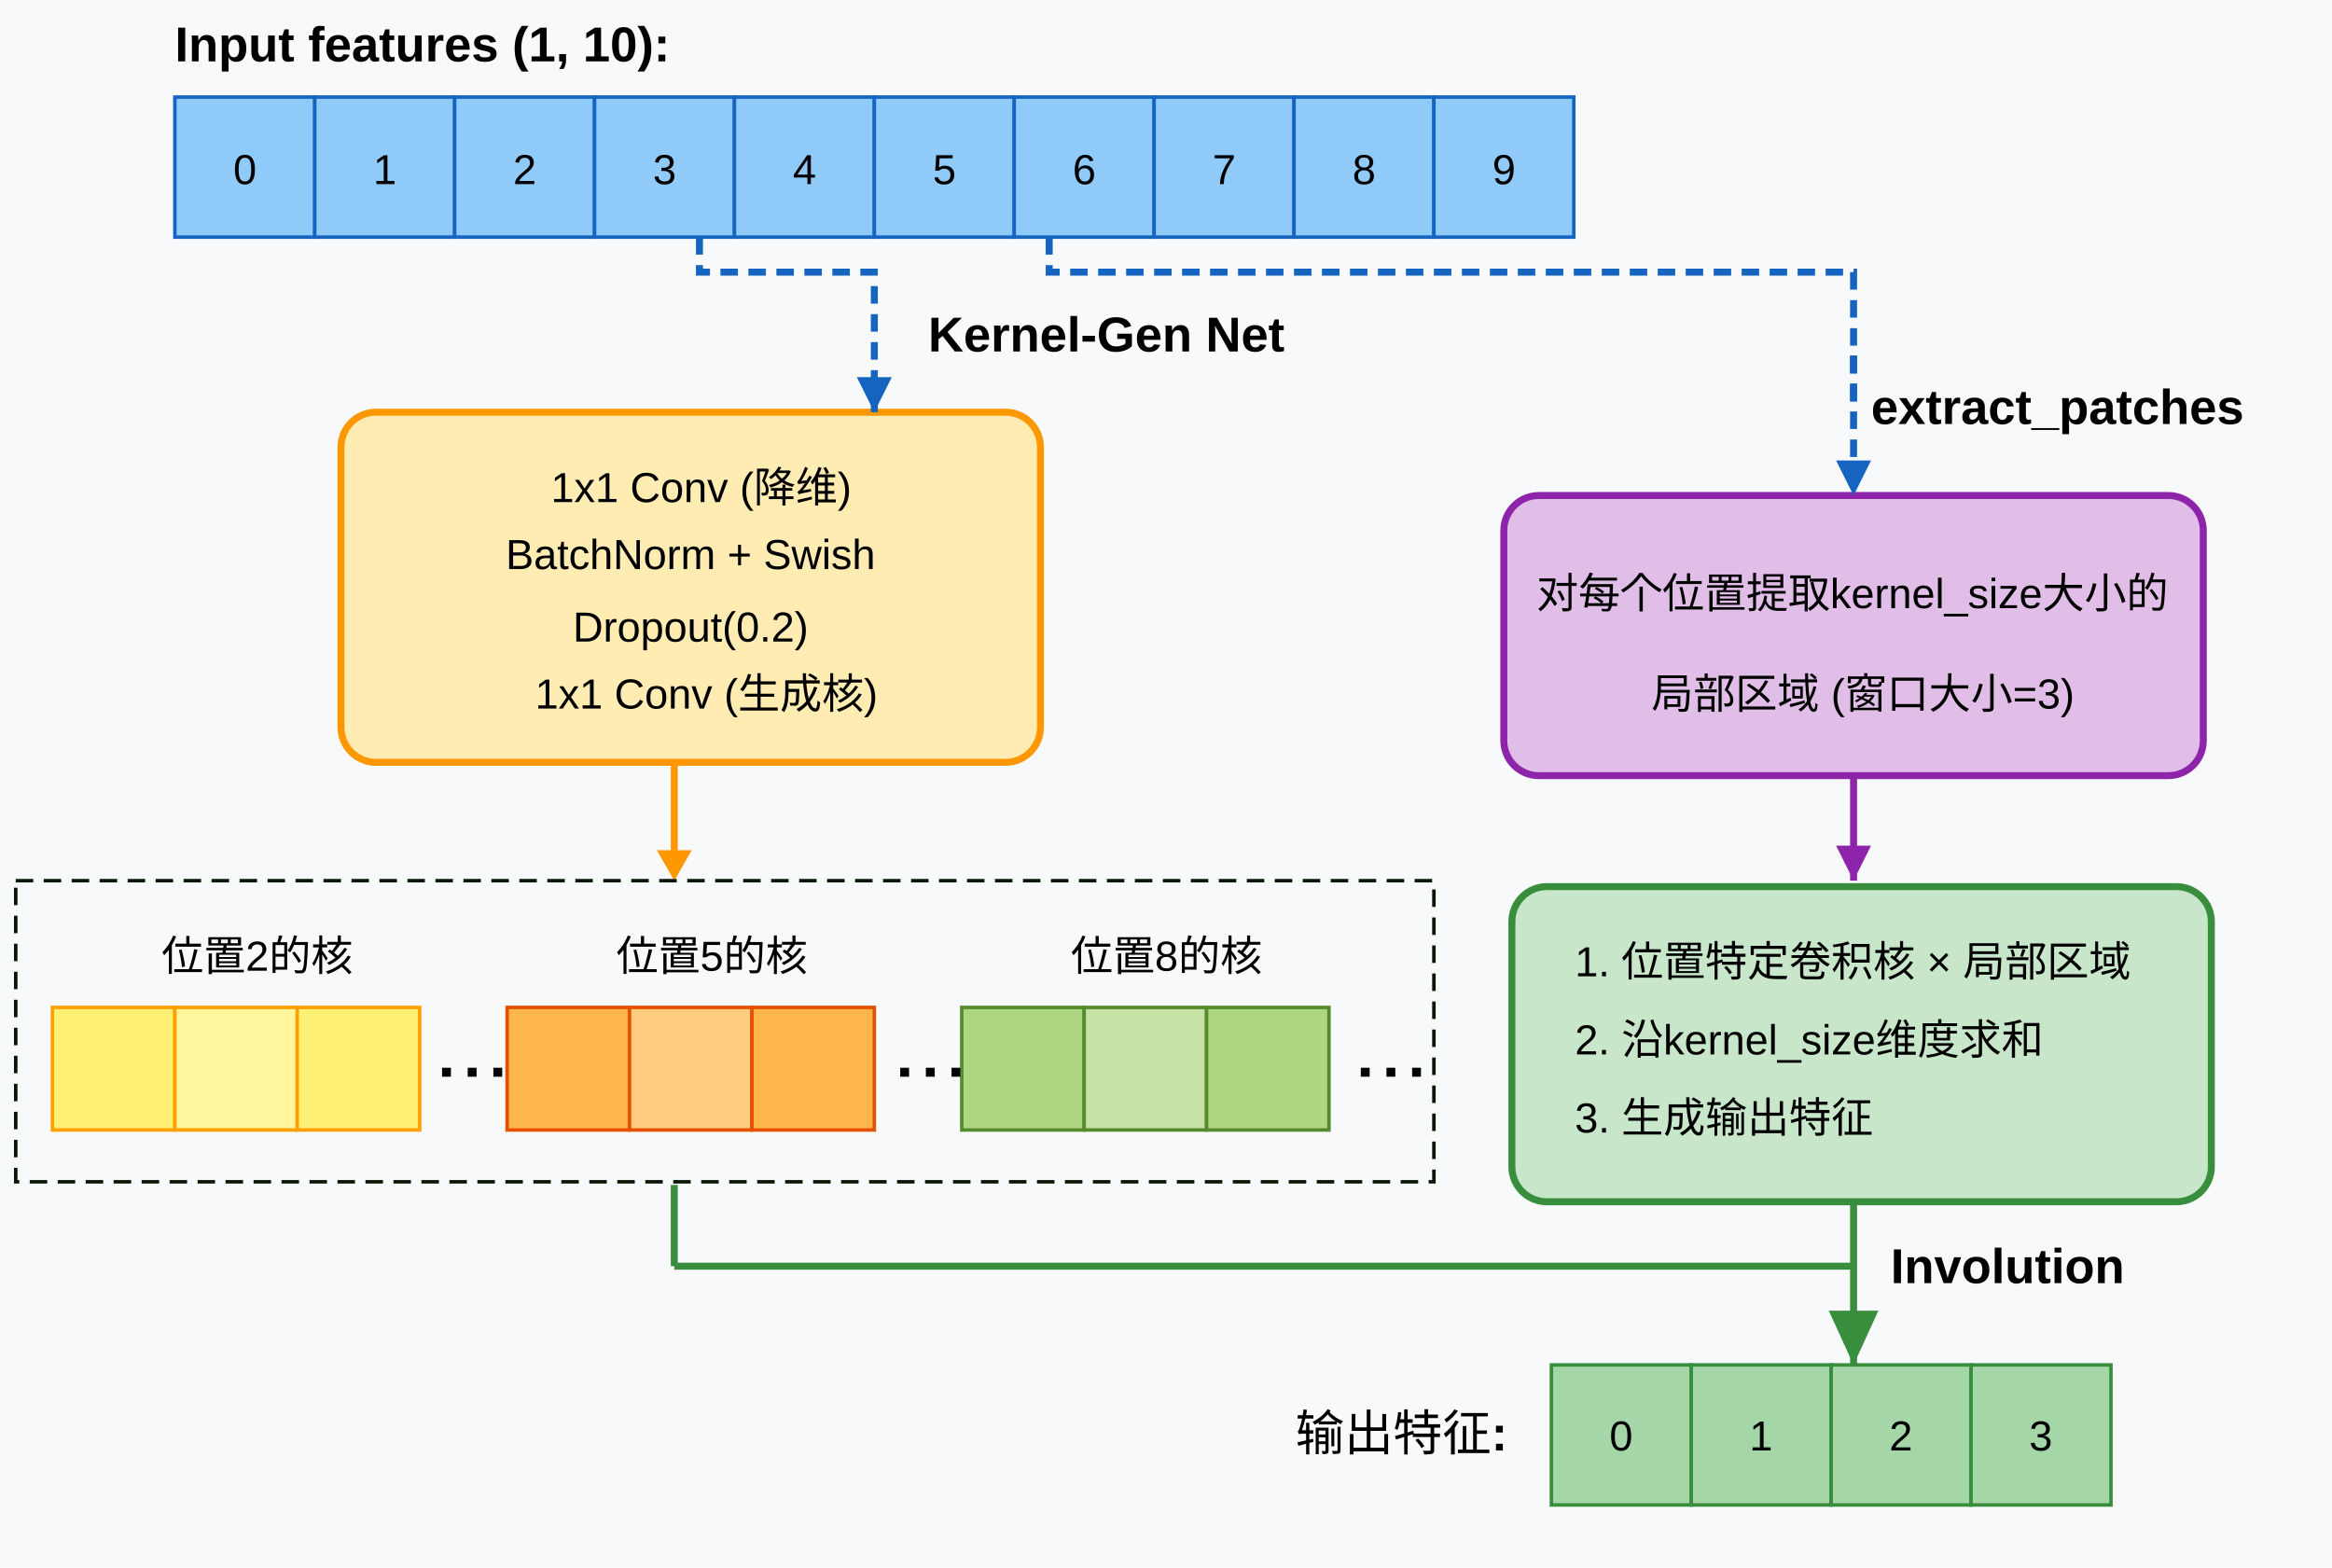
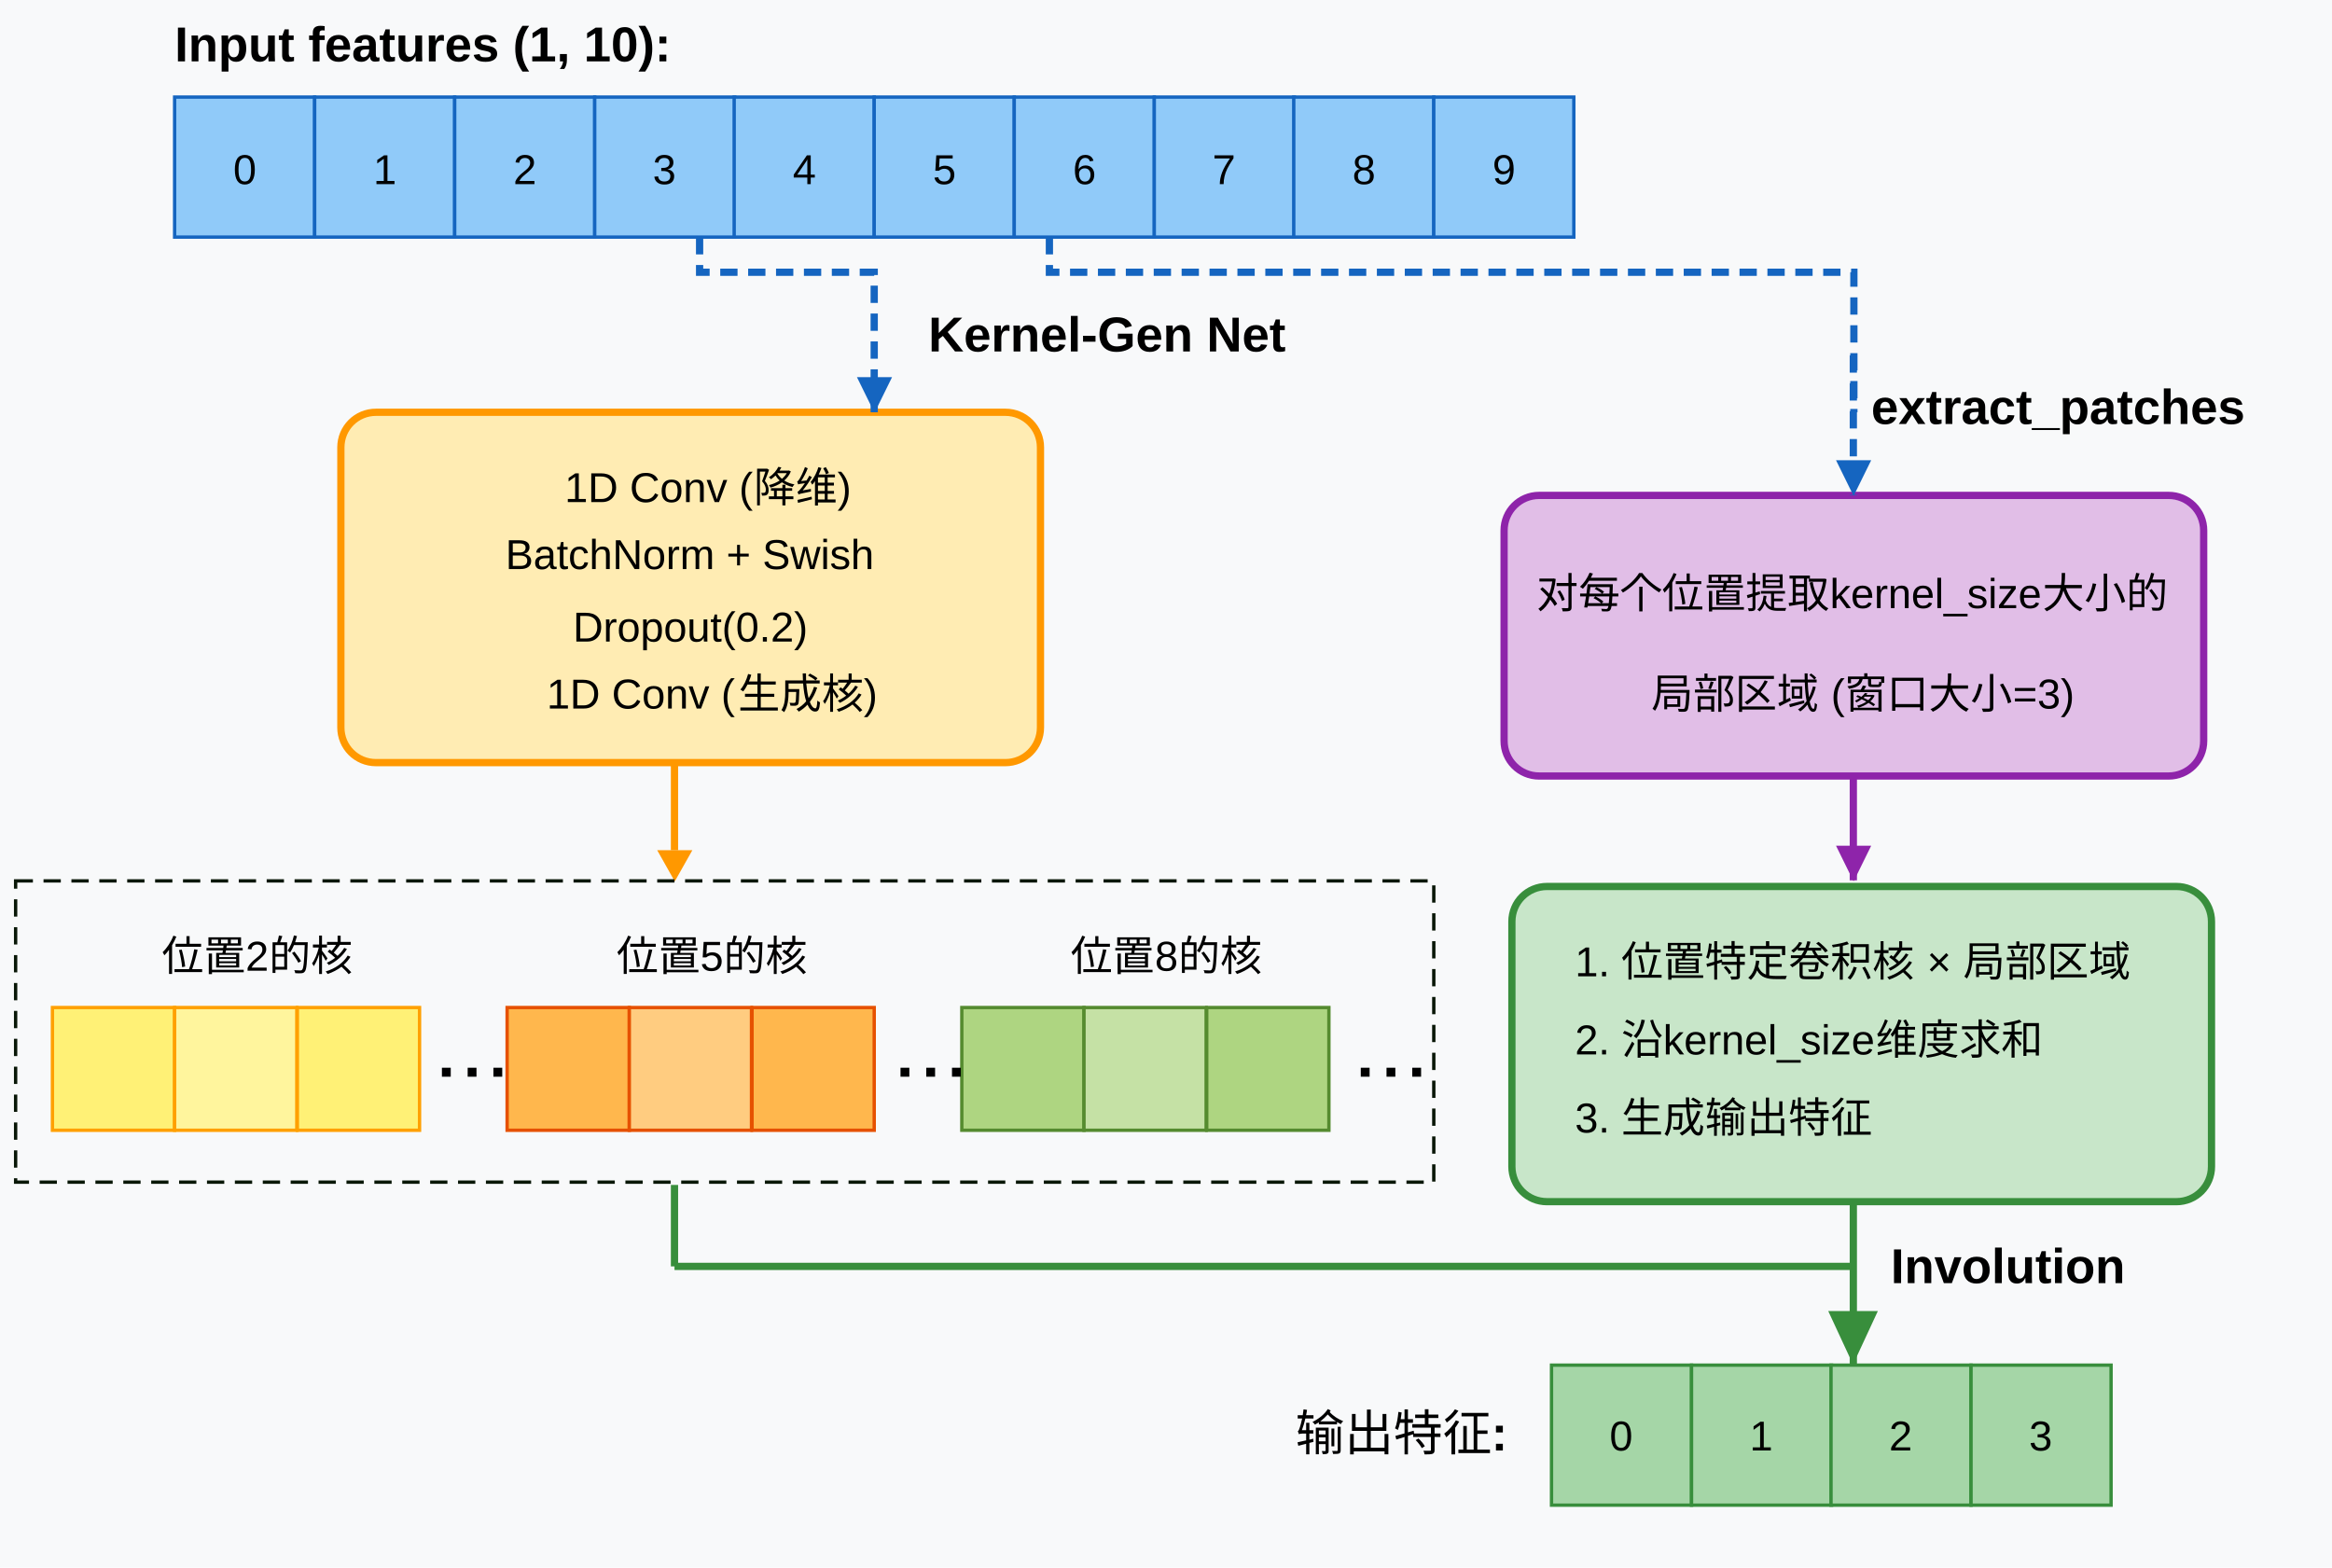
- <svg xmlns="http://www.w3.org/2000/svg" width="418" height="281" xml:space="preserve" overflow="hidden">
+ <svg xmlns="http://www.w3.org/2000/svg" id="_图层_1" data-name="图层_1" version="1.1" viewBox="0 0 418 281">
  <defs>
-     <clipPath id="clip0">
-       <rect x="0" y="0" width="418" height="281" />
+     <style>
+       .st0, .st1, .st2, .st3, .st4, .st5 {
+         fill: none;
+       }
+ 
+       .st6, .st7, .st8, .st9, .st10 {
+         isolation: isolate;
+       }
+ 
+       .st6, .st9 {
+         font-size: 7.5px;
+       }
+ 
+       .st6, .st10 {
+         font-family: AdobeSongStd-Light-GBpc-EUC-H, 'Adobe Song Std';
+         font-weight: 300;
+       }
+ 
+       .st11 {
+         fill: #1565c0;
+       }
+ 
+       .st12 {
+         fill: #8e24aa;
+       }
+ 
+       .st13 {
+         fill: #c8e6c9;
+       }
+ 
+       .st13, .st14, .st1, .st2, .st15, .st4, .st5 {
+         stroke-width: 1.3px;
+       }
+ 
+       .st13, .st16, .st1 {
+         stroke: #388e3c;
+       }
+ 
+       .st14 {
+         fill: #e1bee7;
+       }
+ 
+       .st14, .st4 {
+         stroke: #8e24aa;
+       }
+ 
+       .st16 {
+         fill: #a5d6a7;
+       }
+ 
+       .st16, .st3, .st17, .st18, .st19, .st20, .st21, .st22, .st23 {
+         stroke-width: .6px;
+       }
+ 
+       .st24 {
+         fill: #388e3c;
+       }
+ 
+       .st2, .st3 {
+         stroke-dasharray: 3.1 1.9;
+       }
+ 
+       .st2, .st18 {
+         stroke: #1565c0;
+       }
+ 
+       .st3 {
+         stroke: #091707;
+       }
+ 
+       .st17 {
+         fill: #fff176;
+       }
+ 
+       .st17, .st19 {
+         stroke: #ffa000;
+       }
+ 
+       .st18 {
+         fill: #90caf9;
+       }
+ 
+       .st19 {
+         fill: #fff59d;
+       }
+ 
+       .st15 {
+         fill: #ffecb3;
+       }
+ 
+       .st15, .st5 {
+         stroke: #ff9800;
+       }
+ 
+       .st7 {
+         font-family: Arial-BoldMT, Arial;
+         font-weight: 700;
+       }
+ 
+       .st7, .st10 {
+         font-size: 8.8px;
+       }
+ 
+       .st25 {
+         fill: #ff9800;
+       }
+ 
+       .st26 {
+         clip-path: url(#clippath-1);
+       }
+ 
+       .st20 {
+         fill: #ffb74d;
+       }
+ 
+       .st20, .st21 {
+         stroke: #e65100;
+       }
+ 
+       .st27 {
+         fill: #f8f9fa;
+       }
+ 
+       .st8 {
+         font-size: 15.1px;
+       }
+ 
+       .st8, .st9 {
+         font-family: ArialMT, Arial;
+       }
+ 
+       .st21 {
+         fill: #ffcc80;
+       }
+ 
+       .st22 {
+         fill: #c5e1a5;
+       }
+ 
+       .st22, .st23 {
+         stroke: #558b2f;
+       }
+ 
+       .st23 {
+         fill: #aed581;
+       }
+ 
+       .st28 {
+         clip-path: url(#clippath);
+       }
+     </style>
+     <clipPath id="clippath">
+       <rect class="st0" width="418" height="281" />
    </clipPath>
-     <clipPath id="clip1">
-       <rect x="0" y="0" width="418" height="281" />
+     <clipPath id="clippath-1">
+       <rect class="st0" width="418" height="281" />
    </clipPath>
  </defs>
-   <g clip-path="url(#clip0)">
-     <g clip-path="url(#clip1)">
-       <path d="M0 0 501.5 0 501.5 313.437 0 313.437Z" fill="#F8F9FA" fill-rule="nonzero" fill-opacity="1" transform="matrix(1 0 0 1.0012 0 -32.8122)" />
-       <text fill="#000000" fill-opacity="1" font-family="Arial,Arial_MSFontService,sans-serif" font-style="normal" font-variant="normal" font-weight="700" font-stretch="normal" font-size="14" text-anchor="start" direction="ltr" writing-mode="lr-tb" unicode-bidi="normal" text-decoration="none" transform="matrix(0.626875 0 0 0.627624 31.3437 11)">Input features (1, 10):</text>
-       <path d="M31.344 50.15 56.419 50.15 56.419 75.225 31.344 75.225Z" stroke="#1565C0" stroke-width="0.627" stroke-linecap="butt" stroke-linejoin="miter" stroke-miterlimit="4" stroke-opacity="1" fill="#90CAF9" fill-rule="nonzero" fill-opacity="1" transform="matrix(1 0 0 1.0012 0 -32.8122)" />
-       <path d="M56.419 50.15 81.494 50.15 81.494 75.225 56.419 75.225Z" stroke="#1565C0" stroke-width="0.627" stroke-linecap="butt" stroke-linejoin="miter" stroke-miterlimit="4" stroke-opacity="1" fill="#90CAF9" fill-rule="nonzero" fill-opacity="1" transform="matrix(1 0 0 1.0012 0 -32.8122)" />
-       <path d="M81.494 50.15 106.569 50.15 106.569 75.225 81.494 75.225Z" stroke="#1565C0" stroke-width="0.627" stroke-linecap="butt" stroke-linejoin="miter" stroke-miterlimit="4" stroke-opacity="1" fill="#90CAF9" fill-rule="nonzero" fill-opacity="1" transform="matrix(1 0 0 1.0012 0 -32.8122)" />
-       <path d="M106.569 50.15 131.644 50.15 131.644 75.225 106.569 75.225Z" stroke="#1565C0" stroke-width="0.627" stroke-linecap="butt" stroke-linejoin="miter" stroke-miterlimit="4" stroke-opacity="1" fill="#90CAF9" fill-rule="nonzero" fill-opacity="1" transform="matrix(1 0 0 1.0012 0 -32.8122)" />
-       <path d="M131.644 50.15 156.719 50.15 156.719 75.225 131.644 75.225Z" stroke="#1565C0" stroke-width="0.627" stroke-linecap="butt" stroke-linejoin="miter" stroke-miterlimit="4" stroke-opacity="1" fill="#90CAF9" fill-rule="nonzero" fill-opacity="1" transform="matrix(1 0 0 1.0012 0 -32.8122)" />
-       <path d="M156.719 50.15 181.794 50.15 181.794 75.225 156.719 75.225Z" stroke="#1565C0" stroke-width="0.627" stroke-linecap="butt" stroke-linejoin="miter" stroke-miterlimit="4" stroke-opacity="1" fill="#90CAF9" fill-rule="nonzero" fill-opacity="1" transform="matrix(1 0 0 1.0012 0 -32.8122)" />
-       <path d="M181.794 50.15 206.869 50.15 206.869 75.225 181.794 75.225Z" stroke="#1565C0" stroke-width="0.627" stroke-linecap="butt" stroke-linejoin="miter" stroke-miterlimit="4" stroke-opacity="1" fill="#90CAF9" fill-rule="nonzero" fill-opacity="1" transform="matrix(1 0 0 1.0012 0 -32.8122)" />
-       <path d="M206.869 50.15 231.944 50.15 231.944 75.225 206.869 75.225Z" stroke="#1565C0" stroke-width="0.627" stroke-linecap="butt" stroke-linejoin="miter" stroke-miterlimit="4" stroke-opacity="1" fill="#90CAF9" fill-rule="nonzero" fill-opacity="1" transform="matrix(1 0 0 1.0012 0 -32.8122)" />
-       <path d="M231.944 50.15 257.019 50.15 257.019 75.225 231.944 75.225Z" stroke="#1565C0" stroke-width="0.627" stroke-linecap="butt" stroke-linejoin="miter" stroke-miterlimit="4" stroke-opacity="1" fill="#90CAF9" fill-rule="nonzero" fill-opacity="1" transform="matrix(1 0 0 1.0012 0 -32.8122)" />
-       <path d="M257.019 50.15 282.094 50.15 282.094 75.225 257.019 75.225Z" stroke="#1565C0" stroke-width="0.627" stroke-linecap="butt" stroke-linejoin="miter" stroke-miterlimit="4" stroke-opacity="1" fill="#90CAF9" fill-rule="nonzero" fill-opacity="1" transform="matrix(1 0 0 1.0012 0 -32.8122)" />
-       <text fill="#000000" fill-opacity="1" font-family="Arial,Arial_MSFontService,sans-serif" font-style="normal" font-variant="normal" font-weight="400" font-stretch="normal" font-size="12" text-anchor="start" direction="ltr" writing-mode="lr-tb" unicode-bidi="normal" text-decoration="none" transform="matrix(0.626875 0 0 0.627624 41.8125 33)">0</text>
-       <text fill="#000000" fill-opacity="1" font-family="Arial,Arial_MSFontService,sans-serif" font-style="normal" font-variant="normal" font-weight="400" font-stretch="normal" font-size="12" text-anchor="start" direction="ltr" writing-mode="lr-tb" unicode-bidi="normal" text-decoration="none" transform="matrix(0.626875 0 0 0.627624 66.8875 33)">1</text>
-       <text fill="#000000" fill-opacity="1" font-family="Arial,Arial_MSFontService,sans-serif" font-style="normal" font-variant="normal" font-weight="400" font-stretch="normal" font-size="12" text-anchor="start" direction="ltr" writing-mode="lr-tb" unicode-bidi="normal" text-decoration="none" transform="matrix(0.626875 0 0 0.627624 91.9625 33)">2</text>
-       <text fill="#000000" fill-opacity="1" font-family="Arial,Arial_MSFontService,sans-serif" font-style="normal" font-variant="normal" font-weight="400" font-stretch="normal" font-size="12" text-anchor="start" direction="ltr" writing-mode="lr-tb" unicode-bidi="normal" text-decoration="none" transform="matrix(0.626875 0 0 0.627624 117.037 33)">3</text>
-       <text fill="#000000" fill-opacity="1" font-family="Arial,Arial_MSFontService,sans-serif" font-style="normal" font-variant="normal" font-weight="400" font-stretch="normal" font-size="12" text-anchor="start" direction="ltr" writing-mode="lr-tb" unicode-bidi="normal" text-decoration="none" transform="matrix(0.626875 0 0 0.627624 142.112 33)">4</text>
-       <text fill="#000000" fill-opacity="1" font-family="Arial,Arial_MSFontService,sans-serif" font-style="normal" font-variant="normal" font-weight="400" font-stretch="normal" font-size="12" text-anchor="start" direction="ltr" writing-mode="lr-tb" unicode-bidi="normal" text-decoration="none" transform="matrix(0.626875 0 0 0.627624 167.187 33)">5</text>
-       <text fill="#000000" fill-opacity="1" font-family="Arial,Arial_MSFontService,sans-serif" font-style="normal" font-variant="normal" font-weight="400" font-stretch="normal" font-size="12" text-anchor="start" direction="ltr" writing-mode="lr-tb" unicode-bidi="normal" text-decoration="none" transform="matrix(0.626875 0 0 0.627624 192.262 33)">6</text>
-       <text fill="#000000" fill-opacity="1" font-family="Arial,Arial_MSFontService,sans-serif" font-style="normal" font-variant="normal" font-weight="400" font-stretch="normal" font-size="12" text-anchor="start" direction="ltr" writing-mode="lr-tb" unicode-bidi="normal" text-decoration="none" transform="matrix(0.626875 0 0 0.627624 217.337 33)">7</text>
-       <text fill="#000000" fill-opacity="1" font-family="Arial,Arial_MSFontService,sans-serif" font-style="normal" font-variant="normal" font-weight="400" font-stretch="normal" font-size="12" text-anchor="start" direction="ltr" writing-mode="lr-tb" unicode-bidi="normal" text-decoration="none" transform="matrix(0.626875 0 0 0.627624 242.412 33)">8</text>
-       <text fill="#000000" fill-opacity="1" font-family="Arial,Arial_MSFontService,sans-serif" font-style="normal" font-variant="normal" font-weight="400" font-stretch="normal" font-size="12" text-anchor="start" direction="ltr" writing-mode="lr-tb" unicode-bidi="normal" text-decoration="none" transform="matrix(0.626875 0 0 0.627624 267.487 33)">9</text>
-       <text fill="#000000" fill-opacity="1" font-family="Arial,Arial_MSFontService,sans-serif" font-style="normal" font-variant="normal" font-weight="700" font-stretch="normal" font-size="14" text-anchor="start" direction="ltr" writing-mode="lr-tb" unicode-bidi="normal" text-decoration="none" transform="matrix(0.626875 0 0 0.627624 166.373 63)">Kernel-Gen Net</text>
-       <path d="M180.226 106.569C183.689 106.569 186.495 109.375 186.495 112.837L186.495 162.987C186.495 166.45 183.689 169.256 180.226 169.256L67.389 169.256C63.927 169.256 61.12 166.45 61.12 162.987L61.12 112.837C61.12 109.375 63.927 106.569 67.389 106.569Z" stroke="#FF9800" stroke-width="1.254" stroke-linecap="butt" stroke-linejoin="miter" stroke-miterlimit="4" stroke-opacity="1" fill="#FFECB3" fill-rule="nonzero" fill-opacity="1" transform="matrix(1 0 0 1.0012 0 -32.8122)" />
-       <text fill="#000000" fill-opacity="1" font-family="Arial,Arial_MSFontService,sans-serif" font-style="normal" font-variant="normal" font-weight="400" font-stretch="normal" font-size="12" text-anchor="start" direction="ltr" writing-mode="lr-tb" unicode-bidi="normal" text-decoration="none" transform="matrix(0.626875 0 0 0.627624 98.7327 90)">1x1 Conv (</text>
-       <text fill="#000000" fill-opacity="1" font-family="Microsoft YaHei,Microsoft YaHei_MSFontService,sans-serif" font-style="normal" font-variant="normal" font-weight="400" font-stretch="normal" font-size="12" text-anchor="start" direction="ltr" writing-mode="lr-tb" unicode-bidi="normal" text-decoration="none" transform="matrix(0.626875 0 0 0.627624 135.091 90)">降维</text>
-       <text fill="#000000" fill-opacity="1" font-family="Arial,Arial_MSFontService,sans-serif" font-style="normal" font-variant="normal" font-weight="400" font-stretch="normal" font-size="12" text-anchor="start" direction="ltr" writing-mode="lr-tb" unicode-bidi="normal" text-decoration="none" transform="matrix(0.626875 0 0 0.627624 150.136 90)">)</text>
-       <text fill="#000000" fill-opacity="1" font-family="Arial,Arial_MSFontService,sans-serif" font-style="normal" font-variant="normal" font-weight="400" font-stretch="normal" font-size="12" text-anchor="start" direction="ltr" writing-mode="lr-tb" unicode-bidi="normal" text-decoration="none" transform="matrix(0.626875 0 0 0.627624 90.6461 102)">BatchNorm + Swish</text>
-       <text fill="#000000" fill-opacity="1" font-family="Arial,Arial_MSFontService,sans-serif" font-style="normal" font-variant="normal" font-weight="400" font-stretch="normal" font-size="12" text-anchor="start" direction="ltr" writing-mode="lr-tb" unicode-bidi="normal" text-decoration="none" transform="matrix(0.626875 0 0 0.627624 102.682 115)">Dropout(0.2)</text>
-       <text fill="#000000" fill-opacity="1" font-family="Arial,Arial_MSFontService,sans-serif" font-style="normal" font-variant="normal" font-weight="400" font-stretch="normal" font-size="12" text-anchor="start" direction="ltr" writing-mode="lr-tb" unicode-bidi="normal" text-decoration="none" transform="matrix(0.626875 0 0 0.627624 95.9118 127)">1x1 Conv (</text>
-       <text fill="#000000" fill-opacity="1" font-family="Microsoft YaHei,Microsoft YaHei_MSFontService,sans-serif" font-style="normal" font-variant="normal" font-weight="400" font-stretch="normal" font-size="12" text-anchor="start" direction="ltr" writing-mode="lr-tb" unicode-bidi="normal" text-decoration="none" transform="matrix(0.626875 0 0 0.627624 132.271 127)">生成核</text>
-       <text fill="#000000" fill-opacity="1" font-family="Arial,Arial_MSFontService,sans-serif" font-style="normal" font-variant="normal" font-weight="400" font-stretch="normal" font-size="12" text-anchor="start" direction="ltr" writing-mode="lr-tb" unicode-bidi="normal" text-decoration="none" transform="matrix(0.626875 0 0 0.627624 154.838 127)">)</text>
-       <path d="M156.719 106.569 153.584 100.3 159.853 100.3 156.719 106.569Z" fill="#1565C0" fill-rule="nonzero" fill-opacity="1" transform="matrix(1 0 0 1.0012 0 -32.8122)" />
-       <path d="M120.861 169.256 120.861 185.053" stroke="#FF9800" stroke-width="1.254" stroke-linecap="butt" stroke-linejoin="miter" stroke-miterlimit="4" stroke-opacity="1" fill="none" fill-rule="nonzero" transform="matrix(1 0 0 1.0012 0 -32.8122)" />
-       <path d="M120.861 190.445 117.727 184.991 123.996 184.991 120.861 190.445Z" fill="#FF9800" fill-rule="nonzero" fill-opacity="1" transform="matrix(1 0 0 1.0012 0 -32.8122)" />
-       <path d="M9.403 213.137 31.344 213.137 31.344 235.078 9.403 235.078Z" stroke="#FFA000" stroke-width="0.627" stroke-linecap="butt" stroke-linejoin="miter" stroke-miterlimit="4" stroke-opacity="1" fill="#FFF176" fill-rule="nonzero" fill-opacity="1" transform="matrix(1 0 0 1.0012 0 -32.8122)" />
-       <path d="M31.344 213.137 53.284 213.137 53.284 235.078 31.344 235.078Z" stroke="#FFA000" stroke-width="0.627" stroke-linecap="butt" stroke-linejoin="miter" stroke-miterlimit="4" stroke-opacity="1" fill="#FFF59D" fill-rule="nonzero" fill-opacity="1" transform="matrix(1 0 0 1.0012 0 -32.8122)" />
-       <path d="M53.284 213.137 75.225 213.137 75.225 235.078 53.284 235.078Z" stroke="#FFA000" stroke-width="0.627" stroke-linecap="butt" stroke-linejoin="miter" stroke-miterlimit="4" stroke-opacity="1" fill="#FFF176" fill-rule="nonzero" fill-opacity="1" transform="matrix(1 0 0 1.0012 0 -32.8122)" />
-       <text fill="#000000" fill-opacity="1" font-family="Microsoft YaHei,Microsoft YaHei_MSFontService,sans-serif" font-style="normal" font-variant="normal" font-weight="400" font-stretch="normal" font-size="12" text-anchor="start" direction="ltr" writing-mode="lr-tb" unicode-bidi="normal" text-decoration="none" transform="matrix(0.626875 0 0 0.627624 28.9616 174)">位置</text>
-       <text fill="#000000" fill-opacity="1" font-family="Arial,Arial_MSFontService,sans-serif" font-style="normal" font-variant="normal" font-weight="400" font-stretch="normal" font-size="12" text-anchor="start" direction="ltr" writing-mode="lr-tb" unicode-bidi="normal" text-decoration="none" transform="matrix(0.626875 0 0 0.627624 44.0066 174)">2</text>
-       <text fill="#000000" fill-opacity="1" font-family="Microsoft YaHei,Microsoft YaHei_MSFontService,sans-serif" font-style="normal" font-variant="normal" font-weight="400" font-stretch="normal" font-size="12" text-anchor="start" direction="ltr" writing-mode="lr-tb" unicode-bidi="normal" text-decoration="none" transform="matrix(0.626875 0 0 0.627624 48.2067 174)">的核</text>
-       <path d="M90.897 213.137 112.837 213.137 112.837 235.078 90.897 235.078Z" stroke="#E65100" stroke-width="0.627" stroke-linecap="butt" stroke-linejoin="miter" stroke-miterlimit="4" stroke-opacity="1" fill="#FFB74D" fill-rule="nonzero" fill-opacity="1" transform="matrix(1 0 0 1.0012 0 -32.8122)" />
-       <path d="M112.837 213.137 134.778 213.137 134.778 235.078 112.837 235.078Z" stroke="#E65100" stroke-width="0.627" stroke-linecap="butt" stroke-linejoin="miter" stroke-miterlimit="4" stroke-opacity="1" fill="#FFCC80" fill-rule="nonzero" fill-opacity="1" transform="matrix(1 0 0 1.0012 0 -32.8122)" />
-       <path d="M134.778 213.137 156.719 213.137 156.719 235.078 134.778 235.078Z" stroke="#E65100" stroke-width="0.627" stroke-linecap="butt" stroke-linejoin="miter" stroke-miterlimit="4" stroke-opacity="1" fill="#FFB74D" fill-rule="nonzero" fill-opacity="1" transform="matrix(1 0 0 1.0012 0 -32.8122)" />
-       <text fill="#000000" fill-opacity="1" font-family="Microsoft YaHei,Microsoft YaHei_MSFontService,sans-serif" font-style="normal" font-variant="normal" font-weight="400" font-stretch="normal" font-size="12" text-anchor="start" direction="ltr" writing-mode="lr-tb" unicode-bidi="normal" text-decoration="none" transform="matrix(0.626875 0 0 0.627624 110.455 174)">位置</text>
-       <text fill="#000000" fill-opacity="1" font-family="Arial,Arial_MSFontService,sans-serif" font-style="normal" font-variant="normal" font-weight="400" font-stretch="normal" font-size="12" text-anchor="start" direction="ltr" writing-mode="lr-tb" unicode-bidi="normal" text-decoration="none" transform="matrix(0.626875 0 0 0.627624 125.5 174)">5</text>
-       <text fill="#000000" fill-opacity="1" font-family="Microsoft YaHei,Microsoft YaHei_MSFontService,sans-serif" font-style="normal" font-variant="normal" font-weight="400" font-stretch="normal" font-size="12" text-anchor="start" direction="ltr" writing-mode="lr-tb" unicode-bidi="normal" text-decoration="none" transform="matrix(0.626875 0 0 0.627624 129.7 174)">的核</text>
-       <path d="M172.391 213.137 194.331 213.137 194.331 235.078 172.391 235.078Z" stroke="#558B2F" stroke-width="0.627" stroke-linecap="butt" stroke-linejoin="miter" stroke-miterlimit="4" stroke-opacity="1" fill="#AED581" fill-rule="nonzero" fill-opacity="1" transform="matrix(1 0 0 1.0012 0 -32.8122)" />
-       <path d="M194.331 213.137 216.272 213.137 216.272 235.078 194.331 235.078Z" stroke="#558B2F" stroke-width="0.627" stroke-linecap="butt" stroke-linejoin="miter" stroke-miterlimit="4" stroke-opacity="1" fill="#C5E1A5" fill-rule="nonzero" fill-opacity="1" transform="matrix(1 0 0 1.0012 0 -32.8122)" />
-       <path d="M216.272 213.137 238.212 213.137 238.212 235.078 216.272 235.078Z" stroke="#558B2F" stroke-width="0.627" stroke-linecap="butt" stroke-linejoin="miter" stroke-miterlimit="4" stroke-opacity="1" fill="#AED581" fill-rule="nonzero" fill-opacity="1" transform="matrix(1 0 0 1.0012 0 -32.8122)" />
-       <text fill="#000000" fill-opacity="1" font-family="Microsoft YaHei,Microsoft YaHei_MSFontService,sans-serif" font-style="normal" font-variant="normal" font-weight="400" font-stretch="normal" font-size="12" text-anchor="start" direction="ltr" writing-mode="lr-tb" unicode-bidi="normal" text-decoration="none" transform="matrix(0.626875 0 0 0.627624 191.949 174)">位置</text>
-       <text fill="#000000" fill-opacity="1" font-family="Arial,Arial_MSFontService,sans-serif" font-style="normal" font-variant="normal" font-weight="400" font-stretch="normal" font-size="12" text-anchor="start" direction="ltr" writing-mode="lr-tb" unicode-bidi="normal" text-decoration="none" transform="matrix(0.626875 0 0 0.627624 206.994 174)">8</text>
-       <text fill="#000000" fill-opacity="1" font-family="Microsoft YaHei,Microsoft YaHei_MSFontService,sans-serif" font-style="normal" font-variant="normal" font-weight="400" font-stretch="normal" font-size="12" text-anchor="start" direction="ltr" writing-mode="lr-tb" unicode-bidi="normal" text-decoration="none" transform="matrix(0.626875 0 0 0.627624 211.194 174)">的核</text>
-       <text fill="#000000" fill-opacity="1" font-family="Arial,Arial_MSFontService,sans-serif" font-style="normal" font-variant="normal" font-weight="700" font-stretch="normal" font-size="14" text-anchor="start" direction="ltr" writing-mode="lr-tb" unicode-bidi="normal" text-decoration="none" transform="matrix(0.626875 0 0 0.627624 335.378 76)">extract_patches</text>
-       <path d="M388.662 121.488C392.124 121.488 394.931 124.295 394.931 127.757L394.931 165.37C394.931 168.832 392.124 171.638 388.662 171.638L275.825 171.638C272.363 171.638 269.556 168.832 269.556 165.37L269.556 127.757C269.556 124.295 272.363 121.488 275.825 121.488Z" stroke="#8E24AA" stroke-width="1.254" stroke-linecap="butt" stroke-linejoin="miter" stroke-miterlimit="4" stroke-opacity="1" fill="#E1BEE7" fill-rule="nonzero" fill-opacity="1" transform="matrix(1 0 0 1.0012 0 -32.8122)" />
-       <text fill="#000000" fill-opacity="1" font-family="Microsoft YaHei,Microsoft YaHei_MSFontService,sans-serif" font-style="normal" font-variant="normal" font-weight="400" font-stretch="normal" font-size="12" text-anchor="start" direction="ltr" writing-mode="lr-tb" unicode-bidi="normal" text-decoration="none" transform="matrix(0.626875 0 0 0.627624 275.386 109)">对每个位置提取</text>
-       <text fill="#000000" fill-opacity="1" font-family="Arial,Arial_MSFontService,sans-serif" font-style="normal" font-variant="normal" font-weight="400" font-stretch="normal" font-size="12" text-anchor="start" direction="ltr" writing-mode="lr-tb" unicode-bidi="normal" text-decoration="none" transform="matrix(0.626875 0 0 0.627624 328.043 109)">kernel_size</text>
-       <text fill="#000000" fill-opacity="1" font-family="Microsoft YaHei,Microsoft YaHei_MSFontService,sans-serif" font-style="normal" font-variant="normal" font-weight="400" font-stretch="normal" font-size="12" text-anchor="start" direction="ltr" writing-mode="lr-tb" unicode-bidi="normal" text-decoration="none" transform="matrix(0.626875 0 0 0.627624 366.095 109)">大小的</text>
-       <text fill="#000000" fill-opacity="1" font-family="Microsoft YaHei,Microsoft YaHei_MSFontService,sans-serif" font-style="normal" font-variant="normal" font-weight="400" font-stretch="normal" font-size="12" text-anchor="start" direction="ltr" writing-mode="lr-tb" unicode-bidi="normal" text-decoration="none" transform="matrix(0.626875 0 0 0.627624 296.01 127)">局部区域</text>
-       <text fill="#000000" fill-opacity="1" font-family="Arial,Arial_MSFontService,sans-serif" font-style="normal" font-variant="normal" font-weight="400" font-stretch="normal" font-size="12" text-anchor="start" direction="ltr" writing-mode="lr-tb" unicode-bidi="normal" text-decoration="none" transform="matrix(0.626875 0 0 0.627624 326.1 127)"> (</text>
-       <text fill="#000000" fill-opacity="1" font-family="Microsoft YaHei,Microsoft YaHei_MSFontService,sans-serif" font-style="normal" font-variant="normal" font-weight="400" font-stretch="normal" font-size="12" text-anchor="start" direction="ltr" writing-mode="lr-tb" unicode-bidi="normal" text-decoration="none" transform="matrix(0.626875 0 0 0.627624 330.676 127)">窗口大小</text>
-       <text fill="#000000" fill-opacity="1" font-family="Arial,Arial_MSFontService,sans-serif" font-style="normal" font-variant="normal" font-weight="400" font-stretch="normal" font-size="12" text-anchor="start" direction="ltr" writing-mode="lr-tb" unicode-bidi="normal" text-decoration="none" transform="matrix(0.626875 0 0 0.627624 360.766 127)">=3)</text>
-       <path d="M332.244 96.413 332.244 121.488" stroke="#1565C0" stroke-width="1.254" stroke-linecap="butt" stroke-linejoin="miter" stroke-miterlimit="4" stroke-dasharray="3.134 1.881" stroke-opacity="1" fill="none" fill-rule="nonzero" transform="matrix(1 0 0 1.0012 0 -32.8122)" />
-       <path d="M332.244 121.488 329.109 115.22 335.378 115.22 332.244 121.488Z" fill="#1565C0" fill-rule="nonzero" fill-opacity="1" transform="matrix(1 0 0 1.0012 0 -32.8122)" />
-       <path d="M332.244 171.638 332.244 190.445" stroke="#8E24AA" stroke-width="1.254" stroke-linecap="butt" stroke-linejoin="miter" stroke-miterlimit="4" stroke-opacity="1" fill="none" fill-rule="nonzero" transform="matrix(1 0 0 1.0012 0 -32.8122)" />
-       <path d="M332.244 190.445 329.109 184.176 335.378 184.176 332.244 190.445Z" fill="#8E24AA" fill-rule="nonzero" fill-opacity="1" transform="matrix(1 0 0 1.0012 0 -32.8122)" />
-       <text fill="#000000" fill-opacity="1" font-family="Arial,Arial_MSFontService,sans-serif" font-style="normal" font-variant="normal" font-weight="700" font-stretch="normal" font-size="14" text-anchor="start" direction="ltr" writing-mode="lr-tb" unicode-bidi="normal" text-decoration="none" transform="matrix(0.626875 0 0 0.627624 338.888 230)">Involution</text>
-       <path d="M390.104 191.51C393.566 191.51 396.373 194.317 396.373 197.779L396.373 241.66C396.373 245.122 393.566 247.929 390.104 247.929L277.267 247.929C273.805 247.929 270.998 245.122 270.998 241.66L270.998 197.779C270.998 194.317 273.805 191.51 277.267 191.51Z" stroke="#388E3C" stroke-width="1.254" stroke-linecap="butt" stroke-linejoin="miter" stroke-miterlimit="4" stroke-opacity="1" fill="#C8E6C9" fill-rule="nonzero" fill-opacity="1" transform="matrix(1 0 0 1.0012 0 -32.8122)" />
-       <text fill="#000000" fill-opacity="1" font-family="Arial,Arial_MSFontService,sans-serif" font-style="normal" font-variant="normal" font-weight="400" font-stretch="normal" font-size="12" text-anchor="start" direction="ltr" writing-mode="lr-tb" unicode-bidi="normal" text-decoration="none" transform="matrix(0.626875 0 0 0.627624 282.282 175)">1. </text>
-       <text fill="#000000" fill-opacity="1" font-family="Microsoft YaHei,Microsoft YaHei_MSFontService,sans-serif" font-style="normal" font-variant="normal" font-weight="400" font-stretch="normal" font-size="12" text-anchor="start" direction="ltr" writing-mode="lr-tb" unicode-bidi="normal" text-decoration="none" transform="matrix(0.626875 0 0 0.627624 290.619 175)">位置特定卷积核</text>
-       <text fill="#000000" fill-opacity="1" font-family="Arial,Arial_MSFontService,sans-serif" font-style="normal" font-variant="normal" font-weight="400" font-stretch="normal" font-size="12" text-anchor="start" direction="ltr" writing-mode="lr-tb" unicode-bidi="normal" text-decoration="none" transform="matrix(0.626875 0 0 0.627624 343.277 175)"> × </text>
-       <text fill="#000000" fill-opacity="1" font-family="Microsoft YaHei,Microsoft YaHei_MSFontService,sans-serif" font-style="normal" font-variant="normal" font-weight="400" font-stretch="normal" font-size="12" text-anchor="start" direction="ltr" writing-mode="lr-tb" unicode-bidi="normal" text-decoration="none" transform="matrix(0.626875 0 0 0.627624 351.865 175)">局部区域</text>
-       <text fill="#000000" fill-opacity="1" font-family="Arial,Arial_MSFontService,sans-serif" font-style="normal" font-variant="normal" font-weight="400" font-stretch="normal" font-size="12" text-anchor="start" direction="ltr" writing-mode="lr-tb" unicode-bidi="normal" text-decoration="none" transform="matrix(0.626875 0 0 0.627624 282.282 189)">2. </text>
-       <text fill="#000000" fill-opacity="1" font-family="Microsoft YaHei,Microsoft YaHei_MSFontService,sans-serif" font-style="normal" font-variant="normal" font-weight="400" font-stretch="normal" font-size="12" text-anchor="start" direction="ltr" writing-mode="lr-tb" unicode-bidi="normal" text-decoration="none" transform="matrix(0.626875 0 0 0.627624 290.619 189)">沿</text>
-       <text fill="#000000" fill-opacity="1" font-family="Arial,Arial_MSFontService,sans-serif" font-style="normal" font-variant="normal" font-weight="400" font-stretch="normal" font-size="12" text-anchor="start" direction="ltr" writing-mode="lr-tb" unicode-bidi="normal" text-decoration="none" transform="matrix(0.626875 0 0 0.627624 298.142 189)">kernel_size</text>
-       <text fill="#000000" fill-opacity="1" font-family="Microsoft YaHei,Microsoft YaHei_MSFontService,sans-serif" font-style="normal" font-variant="normal" font-weight="400" font-stretch="normal" font-size="12" text-anchor="start" direction="ltr" writing-mode="lr-tb" unicode-bidi="normal" text-decoration="none" transform="matrix(0.626875 0 0 0.627624 336.193 189)">维度求和</text>
-       <text fill="#000000" fill-opacity="1" font-family="Arial,Arial_MSFontService,sans-serif" font-style="normal" font-variant="normal" font-weight="400" font-stretch="normal" font-size="12" text-anchor="start" direction="ltr" writing-mode="lr-tb" unicode-bidi="normal" text-decoration="none" transform="matrix(0.626875 0 0 0.627624 282.282 203)">3. </text>
-       <text fill="#000000" fill-opacity="1" font-family="Microsoft YaHei,Microsoft YaHei_MSFontService,sans-serif" font-style="normal" font-variant="normal" font-weight="400" font-stretch="normal" font-size="12" text-anchor="start" direction="ltr" writing-mode="lr-tb" unicode-bidi="normal" text-decoration="none" transform="matrix(0.626875 0 0 0.627624 290.619 203)">生成输出特征</text>
-       <path d="M332.244 248.054 332.244 277.141" stroke="#388E3C" stroke-width="1.254" stroke-linecap="butt" stroke-linejoin="miter" stroke-miterlimit="4" stroke-opacity="1" fill="none" fill-rule="nonzero" transform="matrix(1 0 0 1.0012 0 -32.8122)" />
-       <path d="M332.244 277.141 327.793 267.425 336.694 267.425 332.244 277.141Z" fill="#388E3C" fill-rule="nonzero" fill-opacity="1" transform="matrix(1 0 0 1.0012 0 -32.8122)" />
-       <path d="M120.861 244.92 120.861 259.463" stroke="#388E3C" stroke-width="1.254" stroke-linecap="butt" stroke-linejoin="miter" stroke-miterlimit="4" stroke-opacity="1" fill="none" fill-rule="nonzero" transform="matrix(1 0 0 1.0012 0 -32.8122)" />
-       <path d="M120.861 259.463 332.244 259.463" stroke="#388E3C" stroke-width="1.254" stroke-linecap="butt" stroke-linejoin="miter" stroke-miterlimit="4" stroke-opacity="1" fill="none" fill-rule="nonzero" transform="matrix(1 0 0 1.0012 0 -32.8122)" />
-       <text fill="#000000" fill-opacity="1" font-family="Microsoft YaHei,Microsoft YaHei_MSFontService,sans-serif" font-style="normal" font-variant="normal" font-weight="400" font-stretch="normal" font-size="14" text-anchor="start" direction="ltr" writing-mode="lr-tb" unicode-bidi="normal" text-decoration="none" transform="matrix(0.626875 0 0 0.627624 232.194 260)">输出特征</text>
-       <text fill="#000000" fill-opacity="1" font-family="Arial,Arial_MSFontService,sans-serif" font-style="normal" font-variant="normal" font-weight="700" font-stretch="normal" font-size="14" text-anchor="start" direction="ltr" writing-mode="lr-tb" unicode-bidi="normal" text-decoration="none" transform="matrix(0.626875 0 0 0.627624 267.299 260)">:</text>
-       <path d="M278.082 277.141 303.157 277.141 303.157 302.216 278.082 302.216Z" stroke="#388E3C" stroke-width="0.627" stroke-linecap="butt" stroke-linejoin="miter" stroke-miterlimit="4" stroke-opacity="1" fill="#A5D6A7" fill-rule="nonzero" fill-opacity="1" transform="matrix(1 0 0 1.0012 0 -32.8122)" />
-       <path d="M303.157 277.141 328.232 277.141 328.232 302.216 303.157 302.216Z" stroke="#388E3C" stroke-width="0.627" stroke-linecap="butt" stroke-linejoin="miter" stroke-miterlimit="4" stroke-opacity="1" fill="#A5D6A7" fill-rule="nonzero" fill-opacity="1" transform="matrix(1 0 0 1.0012 0 -32.8122)" />
-       <path d="M328.232 277.141 353.307 277.141 353.307 302.216 328.232 302.216Z" stroke="#388E3C" stroke-width="0.627" stroke-linecap="butt" stroke-linejoin="miter" stroke-miterlimit="4" stroke-opacity="1" fill="#A5D6A7" fill-rule="nonzero" fill-opacity="1" transform="matrix(1 0 0 1.0012 0 -32.8122)" />
-       <path d="M353.307 277.141 378.382 277.141 378.382 302.216 353.307 302.216Z" stroke="#388E3C" stroke-width="0.627" stroke-linecap="butt" stroke-linejoin="miter" stroke-miterlimit="4" stroke-opacity="1" fill="#A5D6A7" fill-rule="nonzero" fill-opacity="1" transform="matrix(1 0 0 1.0012 0 -32.8122)" />
-       <text fill="#000000" fill-opacity="1" font-family="Arial,Arial_MSFontService,sans-serif" font-style="normal" font-variant="normal" font-weight="400" font-stretch="normal" font-size="12" text-anchor="start" direction="ltr" writing-mode="lr-tb" unicode-bidi="normal" text-decoration="none" transform="matrix(0.626875 0 0 0.627624 288.488 260)">0</text>
-       <text fill="#000000" fill-opacity="1" font-family="Arial,Arial_MSFontService,sans-serif" font-style="normal" font-variant="normal" font-weight="400" font-stretch="normal" font-size="12" text-anchor="start" direction="ltr" writing-mode="lr-tb" unicode-bidi="normal" text-decoration="none" transform="matrix(0.626875 0 0 0.627624 313.563 260)">1</text>
-       <text fill="#000000" fill-opacity="1" font-family="Arial,Arial_MSFontService,sans-serif" font-style="normal" font-variant="normal" font-weight="400" font-stretch="normal" font-size="12" text-anchor="start" direction="ltr" writing-mode="lr-tb" unicode-bidi="normal" text-decoration="none" transform="matrix(0.626875 0 0 0.627624 338.638 260)">2</text>
-       <text fill="#000000" fill-opacity="1" font-family="Arial,Arial_MSFontService,sans-serif" font-style="normal" font-variant="normal" font-weight="400" font-stretch="normal" font-size="12" text-anchor="start" direction="ltr" writing-mode="lr-tb" unicode-bidi="normal" text-decoration="none" transform="matrix(0.626875 0 0 0.627624 363.713 260)">3</text>
-       <path d="M125.375 75.225 125.375 81.494 156.719 81.494 156.719 106.569" stroke="#1565C0" stroke-width="1.254" stroke-linecap="butt" stroke-linejoin="miter" stroke-miterlimit="4" stroke-dasharray="3.134 1.881" stroke-opacity="1" fill="none" fill-rule="nonzero" transform="matrix(1 0 0 1.0012 0 -32.8122)" />
-       <path d="M188.062 75.225 188.062 81.494 332.244 81.494 332.244 106.569" stroke="#1565C0" stroke-width="1.254" stroke-linecap="butt" stroke-linejoin="miter" stroke-miterlimit="4" stroke-dasharray="3.134 1.881" stroke-opacity="1" fill="none" fill-rule="nonzero" transform="matrix(1 0 0 1.0012 0 -32.8122)" />
-       <path d="M2.821 190.445 257.019 190.445 257.019 244.356 2.821 244.356Z" stroke="#091707" stroke-width="0.627" stroke-linecap="butt" stroke-linejoin="miter" stroke-miterlimit="4" stroke-dasharray="3.134 1.881" stroke-opacity="1" fill="none" fill-rule="nonzero" transform="matrix(1 0 0 1.0012 0 -32.8122)" />
-       <text fill="#000000" fill-opacity="1" font-family="Arial,Arial_MSFontService,sans-serif" font-style="normal" font-variant="normal" font-weight="400" font-stretch="normal" font-size="24" text-anchor="start" direction="ltr" writing-mode="lr-tb" unicode-bidi="normal" text-decoration="none" transform="matrix(0.689562 0 0 0.627624 77.7325 193)">...</text>
-       <text fill="#000000" fill-opacity="1" font-family="Arial,Arial_MSFontService,sans-serif" font-style="normal" font-variant="normal" font-weight="400" font-stretch="normal" font-size="24" text-anchor="start" direction="ltr" writing-mode="lr-tb" unicode-bidi="normal" text-decoration="none" transform="matrix(0.689562 0 0 0.627624 159.853 193)">...</text>
-       <text fill="#000000" fill-opacity="1" font-family="Arial,Arial_MSFontService,sans-serif" font-style="normal" font-variant="normal" font-weight="400" font-stretch="normal" font-size="24" text-anchor="start" direction="ltr" writing-mode="lr-tb" unicode-bidi="normal" text-decoration="none" transform="matrix(0.689562 0 0 0.627624 242.412 193)">...</text>
+   <g class="st28">
+     <g class="st26">
+       <g>
+         <path class="st27" d="M0-32.8h501.5v313.8H0V-32.8Z" />
+         <text class="st7" transform="translate(31.3 11)">
+           <tspan x="0" y="0">Input features (1, 10):</tspan>
+         </text>
+         <path class="st18" d="M31.3,17.4h25.1v25.1h-25.1v-25.1Z" />
+         <path class="st18" d="M56.4,17.4h25.1v25.1h-25.1v-25.1Z" />
+         <path class="st18" d="M81.5,17.4h25.1v25.1h-25.1v-25.1Z" />
+         <path class="st18" d="M106.6,17.4h25.1v25.1h-25.1v-25.1Z" />
+         <path class="st18" d="M131.6,17.4h25.1v25.1h-25.1v-25.1Z" />
+         <path class="st18" d="M156.7,17.4h25.1v25.1h-25.1v-25.1Z" />
+         <path class="st18" d="M181.8,17.4h25.1v25.1h-25.1v-25.1Z" />
+         <path class="st18" d="M206.9,17.4h25.1v25.1h-25.1v-25.1Z" />
+         <path class="st18" d="M231.9,17.4h25.1v25.1h-25.1v-25.1Z" />
+         <path class="st18" d="M257,17.4h25.1v25.1h-25.1v-25.1Z" />
+         <text class="st9" transform="translate(41.8 33)">
+           <tspan x="0" y="0">0</tspan>
+         </text>
+         <text class="st9" transform="translate(66.9 33)">
+           <tspan x="0" y="0">1</tspan>
+         </text>
+         <text class="st9" transform="translate(92 33)">
+           <tspan x="0" y="0">2</tspan>
+         </text>
+         <text class="st9" transform="translate(117 33)">
+           <tspan x="0" y="0">3</tspan>
+         </text>
+         <text class="st9" transform="translate(142.1 33)">
+           <tspan x="0" y="0">4</tspan>
+         </text>
+         <text class="st9" transform="translate(167.2 33)">
+           <tspan x="0" y="0">5</tspan>
+         </text>
+         <text class="st9" transform="translate(192.3 33)">
+           <tspan x="0" y="0">6</tspan>
+         </text>
+         <text class="st9" transform="translate(217.3 33)">
+           <tspan x="0" y="0">7</tspan>
+         </text>
+         <text class="st9" transform="translate(242.4 33)">
+           <tspan x="0" y="0">8</tspan>
+         </text>
+         <text class="st9" transform="translate(267.5 33)">
+           <tspan x="0" y="0">9</tspan>
+         </text>
+         <text class="st7" transform="translate(166.4 63)">
+           <tspan x="0" y="0">Kernel-Gen Net</tspan>
+         </text>
+         <path class="st15" d="M180.2,73.9c3.5,0,6.3,2.8,6.3,6.3v50.2c0,3.5-2.8,6.3-6.3,6.3h-112.8c-3.5,0-6.3-2.8-6.3-6.3v-50.2c0-3.5,2.8-6.3,6.3-6.3h112.8Z" />
+         <text class="st9" transform="translate(101.2 90)">
+           <tspan x="0" y="0">1D Conv (</tspan>
+         </text>
+         <text class="st6" transform="translate(135.1 90)">
+           <tspan x="0" y="0">降维</tspan>
+         </text>
+         <text class="st9" transform="translate(150.1 90)">
+           <tspan x="0" y="0">)</tspan>
+         </text>
+         <text class="st9" transform="translate(90.6 102)">
+           <tspan x="0" y="0">BatchNorm + Swish</tspan>
+         </text>
+         <text class="st9" transform="translate(102.7 115)">
+           <tspan x="0" y="0">Dropout(0.2)</tspan>
+         </text>
+         <text class="st9" transform="translate(95.9 127)">
+           <tspan x="0" y="0" xml:space="preserve"> 1D Conv (</tspan>
+         </text>
+         <text class="st6" transform="translate(132.3 127)">
+           <tspan x="0" y="0">生成核</tspan>
+         </text>
+         <text class="st9" transform="translate(154.8 127)">
+           <tspan x="0" y="0">)</tspan>
+         </text>
+         <path class="st11" d="M156.7,73.9l-3.1-6.3h6.3l-3.1,6.3Z" />
+         <path class="st5" d="M120.9,136.6v15.8" />
+         <path class="st25" d="M120.9,157.9l-3.1-5.5h6.3l-3.1,5.5Z" />
+         <path class="st17" d="M9.4,180.6h21.9v22H9.4v-22Z" />
+         <path class="st19" d="M31.3,180.6h21.9v22h-21.9v-22Z" />
+         <path class="st17" d="M53.3,180.6h21.9v22h-21.9v-22Z" />
+         <text class="st6" transform="translate(29 174)">
+           <tspan x="0" y="0">位置</tspan>
+         </text>
+         <text class="st9" transform="translate(44 174)">
+           <tspan x="0" y="0">2</tspan>
+         </text>
+         <text class="st6" transform="translate(48.2 174)">
+           <tspan x="0" y="0">的核</tspan>
+         </text>
+         <path class="st20" d="M90.9,180.6h21.9v22h-21.9v-22Z" />
+         <path class="st21" d="M112.8,180.6h21.9v22h-21.9v-22Z" />
+         <path class="st20" d="M134.8,180.6h21.9v22h-21.9v-22Z" />
+         <text class="st6" transform="translate(110.5 174)">
+           <tspan x="0" y="0">位置</tspan>
+         </text>
+         <text class="st9" transform="translate(125.5 174)">
+           <tspan x="0" y="0">5</tspan>
+         </text>
+         <text class="st6" transform="translate(129.7 174)">
+           <tspan x="0" y="0">的核</tspan>
+         </text>
+         <path class="st23" d="M172.4,180.6h21.9v22h-21.9v-22Z" />
+         <path class="st22" d="M194.3,180.6h21.9v22h-21.9v-22Z" />
+         <path class="st23" d="M216.3,180.6h21.9v22h-21.9v-22Z" />
+         <text class="st6" transform="translate(191.9 174)">
+           <tspan x="0" y="0">位置</tspan>
+         </text>
+         <text class="st9" transform="translate(207 174)">
+           <tspan x="0" y="0">8</tspan>
+         </text>
+         <text class="st6" transform="translate(211.2 174)">
+           <tspan x="0" y="0">的核</tspan>
+         </text>
+         <text class="st7" transform="translate(335.4 76)">
+           <tspan x="0" y="0">extract_patches</tspan>
+         </text>
+         <path class="st14" d="M388.7,88.8c3.5,0,6.3,2.8,6.3,6.3v37.7c0,3.5-2.8,6.3-6.3,6.3h-112.8c-3.5,0-6.3-2.8-6.3-6.3v-37.7c0-3.5,2.8-6.3,6.3-6.3h112.8Z" />
+         <text class="st6" transform="translate(275.4 109)">
+           <tspan x="0" y="0">对每个位置提取</tspan>
+         </text>
+         <text class="st9" transform="translate(328 109)">
+           <tspan x="0" y="0">kernel_size</tspan>
+         </text>
+         <text class="st6" transform="translate(366.1 109)">
+           <tspan x="0" y="0">大小的</tspan>
+         </text>
+         <text class="st6" transform="translate(296 127)">
+           <tspan x="0" y="0">局部区域</tspan>
+         </text>
+         <text class="st9" transform="translate(326.1 127)">
+           <tspan x="0" y="0" xml:space="preserve"> (</tspan>
+         </text>
+         <text class="st6" transform="translate(330.7 127)">
+           <tspan x="0" y="0">窗口大小</tspan>
+         </text>
+         <text class="st9" transform="translate(360.8 127)">
+           <tspan x="0" y="0">=3)</tspan>
+         </text>
+         <path class="st2" d="M332.2,63.7v25.1" />
+         <path class="st11" d="M332.2,88.8l-3.1-6.3h6.3l-3.1,6.3Z" />
+         <path class="st4" d="M332.2,139v18.8" />
+         <path class="st12" d="M332.2,157.9l-3.1-6.3h6.3l-3.1,6.3Z" />
+         <text class="st7" transform="translate(338.9 230)">
+           <tspan x="0" y="0">Involution</tspan>
+         </text>
+         <path class="st13" d="M390.1,158.9c3.5,0,6.3,2.8,6.3,6.3v43.9c0,3.5-2.8,6.3-6.3,6.3h-112.8c-3.5,0-6.3-2.8-6.3-6.3v-43.9c0-3.5,2.8-6.3,6.3-6.3h112.8Z" />
+         <text class="st9" transform="translate(282.3 175)">
+           <tspan x="0" y="0">1. </tspan>
+         </text>
+         <text class="st6" transform="translate(290.6 175)">
+           <tspan x="0" y="0">位置特定卷积核</tspan>
+         </text>
+         <text class="st9" transform="translate(343.3 175)">
+           <tspan x="0" y="0" xml:space="preserve"> × </tspan>
+         </text>
+         <text class="st6" transform="translate(351.9 175)">
+           <tspan x="0" y="0">局部区域</tspan>
+         </text>
+         <text class="st9" transform="translate(282.3 189)">
+           <tspan x="0" y="0">2. </tspan>
+         </text>
+         <text class="st6" transform="translate(290.6 189)">
+           <tspan x="0" y="0">沿</tspan>
+         </text>
+         <text class="st9" transform="translate(298.1 189)">
+           <tspan x="0" y="0">kernel_size</tspan>
+         </text>
+         <text class="st6" transform="translate(336.2 189)">
+           <tspan x="0" y="0">维度求和</tspan>
+         </text>
+         <text class="st9" transform="translate(282.3 203)">
+           <tspan x="0" y="0">3. </tspan>
+         </text>
+         <text class="st6" transform="translate(290.6 203)">
+           <tspan x="0" y="0">生成输出特征</tspan>
+         </text>
+         <path class="st1" d="M332.2,215.5v29.1" />
+         <path class="st24" d="M332.2,244.7l-4.5-9.7h8.9l-4.5,9.7Z" />
+         <path class="st1" d="M120.9,212.4v14.6" />
+         <path class="st1" d="M120.9,227h211.4" />
+         <text class="st10" transform="translate(232.2 260)">
+           <tspan x="0" y="0">输出特征</tspan>
+         </text>
+         <text class="st7" transform="translate(267.3 260)">
+           <tspan x="0" y="0">:</tspan>
+         </text>
+         <path class="st16" d="M278.1,244.7h25.1v25.1h-25.1v-25.1Z" />
+         <path class="st16" d="M303.2,244.7h25.1v25.1h-25.1v-25.1Z" />
+         <path class="st16" d="M328.2,244.7h25.1v25.1h-25.1v-25.1Z" />
+         <path class="st16" d="M353.3,244.7h25.1v25.1h-25.1v-25.1Z" />
+         <text class="st9" transform="translate(288.5 260)">
+           <tspan x="0" y="0">0</tspan>
+         </text>
+         <text class="st9" transform="translate(313.6 260)">
+           <tspan x="0" y="0">1</tspan>
+         </text>
+         <text class="st9" transform="translate(338.6 260)">
+           <tspan x="0" y="0">2</tspan>
+         </text>
+         <text class="st9" transform="translate(363.7 260)">
+           <tspan x="0" y="0">3</tspan>
+         </text>
+         <path class="st2" d="M125.4,42.5v6.3h31.3v25.1" />
+         <path class="st2" d="M188.1,42.5v6.3h144.2v25.1" />
+         <path class="st3" d="M2.8,157.9h254.2v54H2.8v-54Z" />
+         <text class="st8" transform="translate(77.7 193) scale(1.1 1)">
+           <tspan x="0" y="0">...</tspan>
+         </text>
+         <text class="st8" transform="translate(159.9 193) scale(1.1 1)">
+           <tspan x="0" y="0">...</tspan>
+         </text>
+         <text class="st8" transform="translate(242.4 193) scale(1.1 1)">
+           <tspan x="0" y="0">...</tspan>
+         </text>
+       </g>
    </g>
  </g>
</svg>
